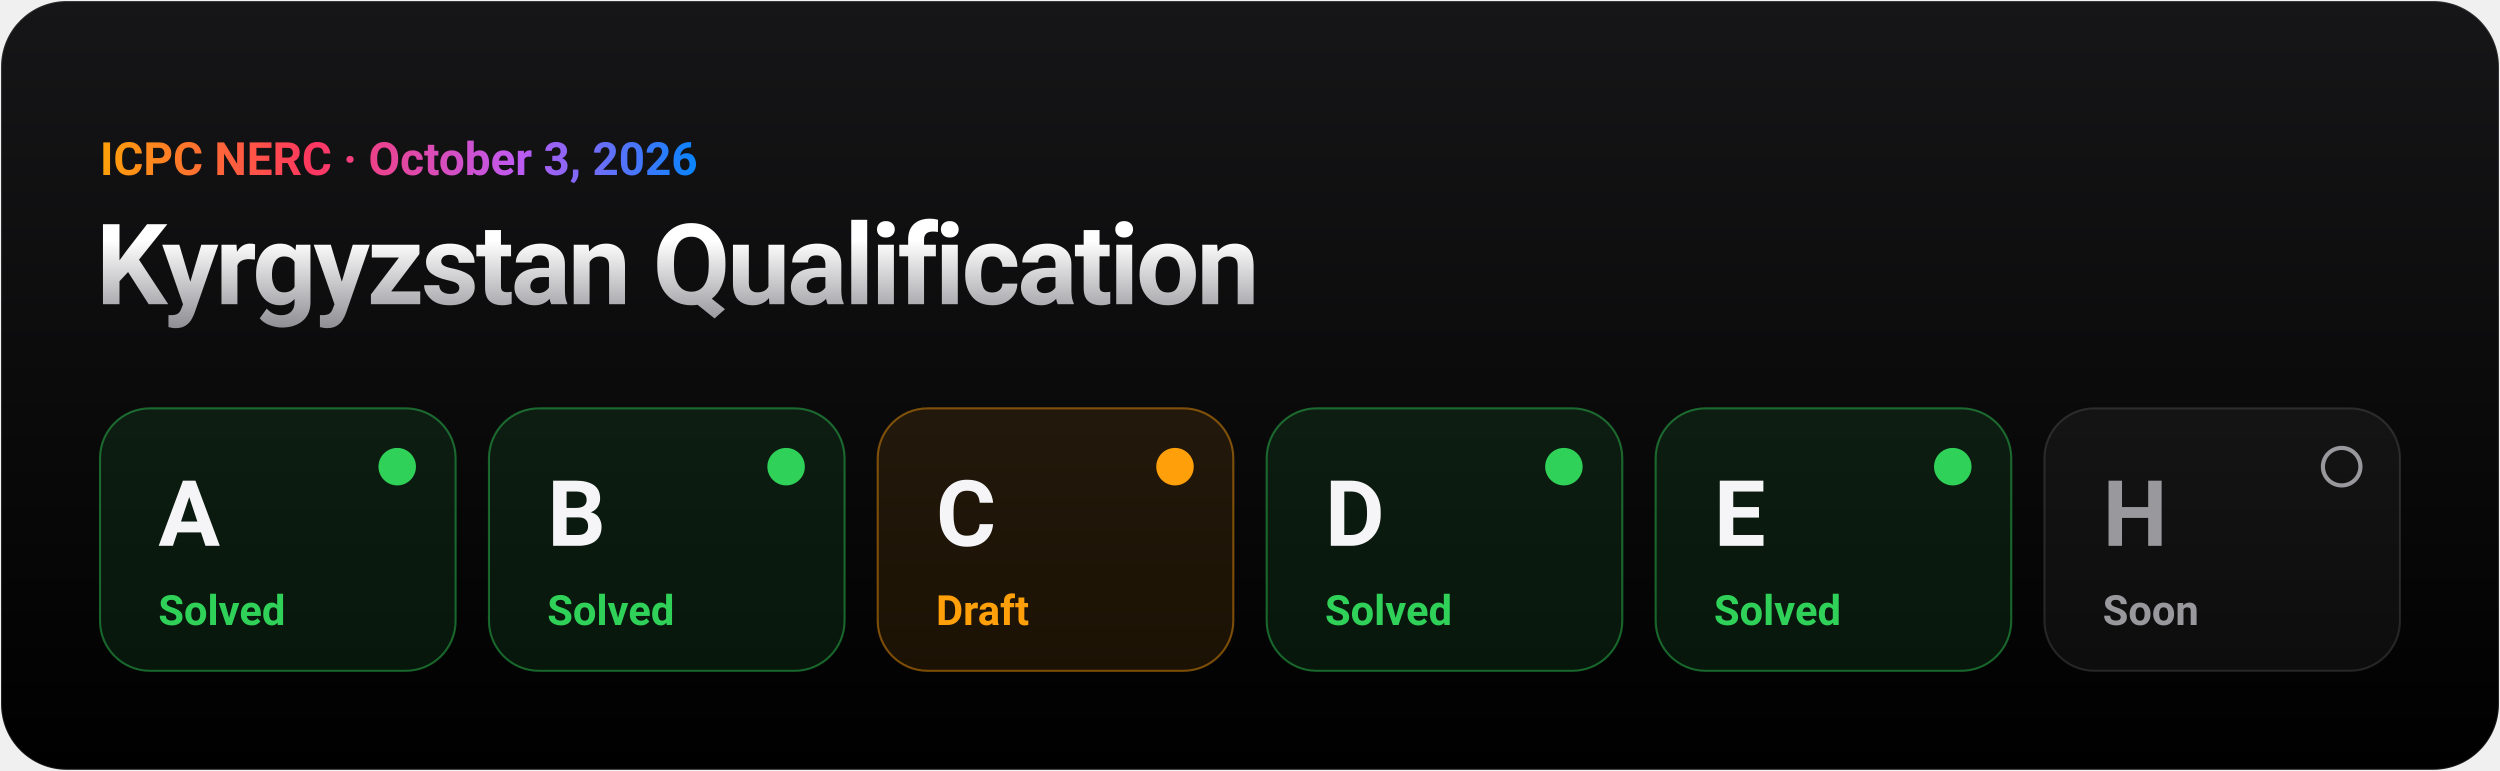
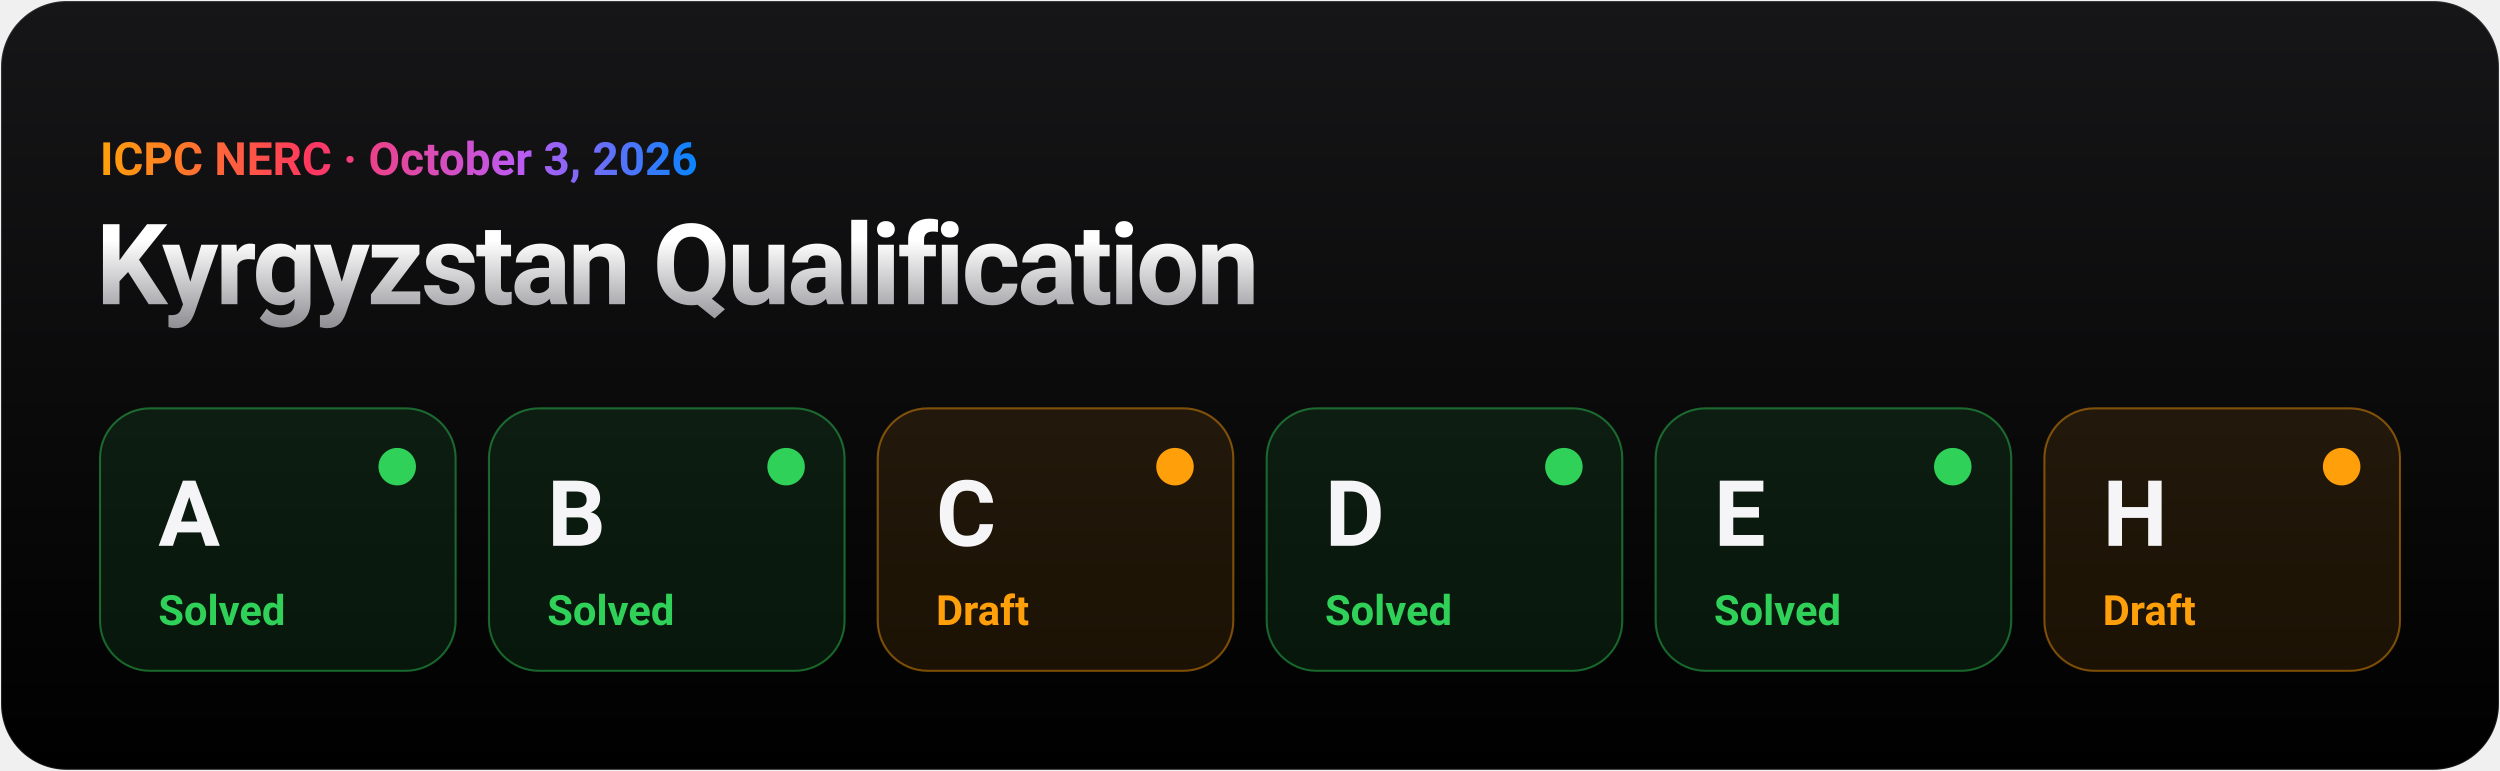
- <svg xmlns="http://www.w3.org/2000/svg" width="1200" height="370" viewBox="0 0 1200 370" role="img" aria-label="ICPC NERC Kyrgyzstan Qualification, October 3, 2026: A — solved; B — solved; C — draft; D — solved; E — solved; H — soon">
+ <svg xmlns="http://www.w3.org/2000/svg" width="1200" height="370" viewBox="0 0 1200 370" role="img" aria-label="ICPC NERC Kyrgyzstan Qualification, October 3, 2026: A — solved; B — solved; C — draft; D — solved; E — solved; H — draft">
  <defs>
    <linearGradient id="tile" x1="0" y1="0" x2="0" y2="1">
      <stop offset="0" stop-color="#161618" />
      <stop offset="1" stop-color="#000000" />
    </linearGradient>
    <linearGradient id="titanium" x1="0" y1="0" x2="0" y2="1">
      <stop offset="0.2" stop-color="#ffffff" />
      <stop offset="1" stop-color="#8e8e93" />
    </linearGradient>
    <linearGradient id="ai" x1="0" y1="0" x2="1" y2="0">
      <stop offset="0" stop-color="#ff9f0a" />
      <stop offset="0.35" stop-color="#ff375f" />
      <stop offset="0.7" stop-color="#bf5af2" />
      <stop offset="1" stop-color="#0a84ff" />
    </linearGradient>
  </defs>
  <g font-family="-apple-system, BlinkMacSystemFont, 'SF Pro Display', 'Segoe UI', Roboto, Helvetica, Arial, sans-serif">
    <rect x="0.5" y="0.5" width="1199" height="369" rx="31.5" fill="url(#tile)" stroke="#ffffff" stroke-opacity="0.1" />
    <g font-weight="600">
      <text x="48" y="84" font-size="22" fill="url(#ai)">ICPC NERC · October 3, 2026</text>
      <text x="46" y="146" font-size="54" font-weight="700" letter-spacing="-1.5" fill="url(#titanium)">Kyrgyzstan Qualification</text>
      <g>
        <animate attributeName="opacity" values="0;0;1" keyTimes="0;0.00;1" dur="0.5s" fill="freeze" />
        <rect x="48.0" y="196" width="170.7" height="126" rx="24" fill="#30d158" fill-opacity="0.1" stroke="#30d158" stroke-opacity="0.45" />
        <text x="76.0" y="262" font-size="44" font-weight="700" fill="#f5f5f7">A</text>
        <circle cx="190.667" cy="224" r="9" fill="#30d158" />
        <text x="76.0" y="300" font-size="20" fill="#30d158">Solved</text>
      </g>
      <g>
        <animate attributeName="opacity" values="0;0;1" keyTimes="0;0.17;1" dur="0.6s" fill="freeze" />
        <rect x="234.7" y="196" width="170.7" height="126" rx="24" fill="#30d158" fill-opacity="0.1" stroke="#30d158" stroke-opacity="0.45" />
        <text x="262.7" y="262" font-size="44" font-weight="700" fill="#f5f5f7">B</text>
        <circle cx="377.333" cy="224" r="9" fill="#30d158" />
        <text x="262.7" y="300" font-size="20" fill="#30d158">Solved</text>
      </g>
      <g>
        <animate attributeName="opacity" values="0;0;1" keyTimes="0;0.29;1" dur="0.7s" fill="freeze" />
        <rect x="421.3" y="196" width="170.7" height="126" rx="24" fill="#ff9f0a" fill-opacity="0.1" stroke="#ff9f0a" stroke-opacity="0.45" />
        <text x="449.3" y="262" font-size="44" font-weight="700" fill="#f5f5f7">C</text>
        <circle cx="564.0" cy="224" r="9" fill="#ff9f0a" />
        <text x="449.3" y="300" font-size="20" fill="#ff9f0a">Draft</text>
      </g>
      <g>
        <animate attributeName="opacity" values="0;0;1" keyTimes="0;0.38;1" dur="0.8s" fill="freeze" />
        <rect x="608.0" y="196" width="170.7" height="126" rx="24" fill="#30d158" fill-opacity="0.1" stroke="#30d158" stroke-opacity="0.45" />
        <text x="636.0" y="262" font-size="44" font-weight="700" fill="#f5f5f7">D</text>
        <circle cx="750.667" cy="224" r="9" fill="#30d158" />
        <text x="636.0" y="300" font-size="20" fill="#30d158">Solved</text>
      </g>
      <g>
        <animate attributeName="opacity" values="0;0;1" keyTimes="0;0.44;1" dur="0.9s" fill="freeze" />
        <rect x="794.7" y="196" width="170.7" height="126" rx="24" fill="#30d158" fill-opacity="0.1" stroke="#30d158" stroke-opacity="0.45" />
        <text x="822.7" y="262" font-size="44" font-weight="700" fill="#f5f5f7">E</text>
        <circle cx="937.333" cy="224" r="9" fill="#30d158" />
        <text x="822.7" y="300" font-size="20" fill="#30d158">Solved</text>
      </g>
      <g>
        <animate attributeName="opacity" values="0;0;1" keyTimes="0;0.50;1" dur="1.0s" fill="freeze" />
-         <rect x="981.3" y="196" width="170.7" height="126" rx="24" fill="#ffffff" fill-opacity="0.04" stroke="#ffffff" stroke-opacity="0.12" />
-         <text x="1009.3" y="262" font-size="44" font-weight="700" fill="#98989d">H</text>
-         <circle cx="1124.0" cy="224" r="9" fill="none" stroke="#98989d" stroke-width="2" />
-         <text x="1009.3" y="300" font-size="20" fill="#98989d">Soon</text>
+         <rect x="981.3" y="196" width="170.7" height="126" rx="24" fill="#ff9f0a" fill-opacity="0.1" stroke="#ff9f0a" stroke-opacity="0.45" />
+         <text x="1009.3" y="262" font-size="44" font-weight="700" fill="#f5f5f7">H</text>
+         <circle cx="1124.0" cy="224" r="9" fill="#ff9f0a" />
+         <text x="1009.3" y="300" font-size="20" fill="#ff9f0a">Draft</text>
      </g>
    </g>
  </g>
</svg>
